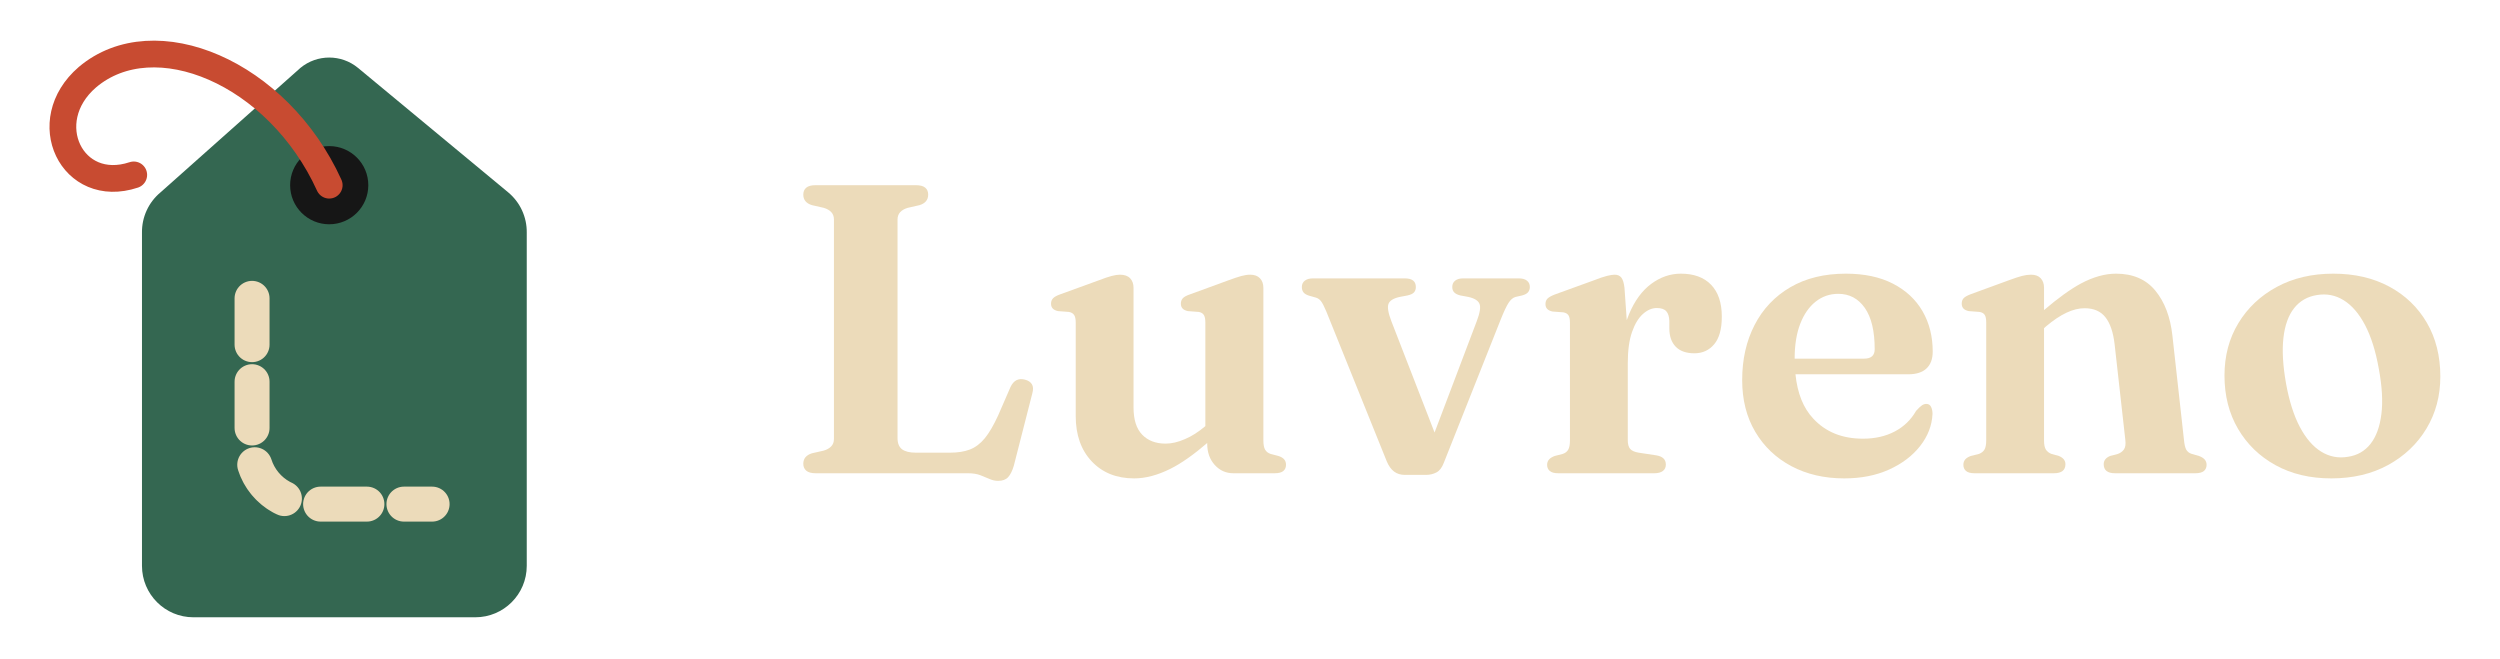
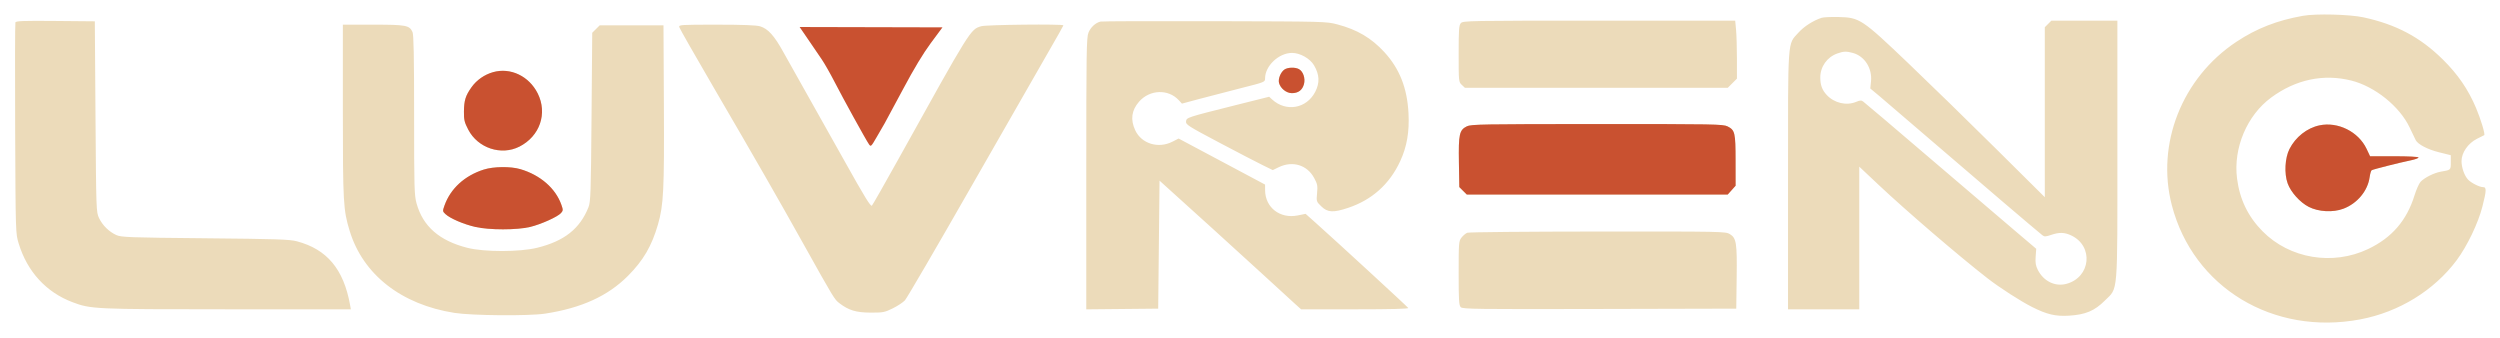
- <svg xmlns="http://www.w3.org/2000/svg" width="243" height="64" viewBox="0 0 243 64" role="img" aria-label="Luvreno">
-   <path d="M29.2 6.6a4.4 4.4 0 0 1 5.6 0l14.6 12.1a5 5 0 0 1 1.8 3.9V55a5 5 0 0 1-5 5H18.8a5 5 0 0 1-5-5V22.6a5 5 0 0 1 1.8-3.9z" fill="#346751" />
-   <circle cx="32" cy="18" r="3.8" fill="#161616" />
-   <path d="M24.5 29v14.5a5.5 5.5 0 0 0 5.5 5.5h12" fill="none" stroke="#ECDBBA" stroke-width="3.4" stroke-linecap="round" stroke-dasharray="4.5 3.6" />
-   <path d="M32 18C27 7 15 2 8.5 7.5 3.5 11.8 7 19 13 17" fill="none" stroke="#C84B31" stroke-width="2.6" stroke-linecap="round" />
-   <g fill="#ECDBBA">
-     <path d="M89.38 19.94L89.38 19.94L88.24 20.2Q87.76 20.34 87.5 20.62Q87.24 20.9 87.24 21.34L87.24 21.34L87.24 42.58Q87.24 43.34 87.68 43.67Q88.12 44 89.02 44L89.02 44L92.34 44Q93.48 44 94.28 43.69Q95.08 43.38 95.72 42.6Q96.36 41.82 97.02 40.38L97.02 40.38L98.22 37.62Q98.46 37.12 98.81 36.95Q99.16 36.78 99.62 36.9L99.62 36.9Q100.1 37.02 100.3 37.35Q100.5 37.68 100.34 38.24L100.34 38.24L98.54 45.28Q98.32 46.02 97.99 46.38Q97.66 46.74 97.02 46.74L97.02 46.74Q96.6 46.74 96.19 46.56Q95.78 46.38 95.29 46.19Q94.8 46 94.06 46L94.06 46L79.28 46Q78.66 46 78.37 45.75Q78.08 45.5 78.08 45.08L78.08 45.08Q78.08 44.32 78.92 44.06L78.92 44.06L80.06 43.8Q80.54 43.66 80.8 43.38Q81.06 43.1 81.06 42.66L81.06 42.66L81.06 21.34Q81.06 20.9 80.8 20.62Q80.54 20.34 80.06 20.2L80.06 20.2L78.92 19.94Q78.08 19.68 78.08 18.92L78.08 18.92Q78.08 18.48 78.37 18.24Q78.66 18 79.28 18L79.28 18L89.02 18Q89.64 18 89.93 18.24Q90.22 18.48 90.22 18.92L90.22 18.92Q90.22 19.68 89.38 19.94" />
-     <path d="M117.34 43.12L117.34 43.12L117.34 43.06Q115.34 44.78 113.78 45.56L113.78 45.56Q111.9 46.5 110.24 46.5L110.24 46.5Q107.68 46.5 106.12 44.85Q104.56 43.2 104.56 40.44L104.56 40.44L104.56 31.34Q104.56 30.84 104.4 30.61Q104.24 30.38 103.9 30.32L103.9 30.32L102.84 30.24Q102.48 30.16 102.32 29.98Q102.16 29.8 102.16 29.52L102.16 29.52Q102.16 29.2 102.36 28.99Q102.56 28.78 103.08 28.6L103.08 28.6L106.82 27.24Q107.6 26.94 108.06 26.82Q108.52 26.7 108.86 26.7L108.86 26.7Q109.52 26.7 109.85 27.05Q110.18 27.4 110.18 27.98L110.18 27.98L110.18 39.62Q110.18 41.38 111.02 42.25Q111.86 43.12 113.3 43.12L113.3 43.12Q114.18 43.12 115.18 42.68L115.18 42.68Q116.14 42.28 117.16 41.42L117.16 41.42L117.16 31.34Q117.16 30.84 117.01 30.61Q116.86 30.38 116.52 30.32L116.52 30.32L115.46 30.24Q115.1 30.16 114.94 29.98Q114.78 29.8 114.78 29.52L114.78 29.52Q114.78 29.2 114.97 28.99Q115.16 28.78 115.7 28.6L115.7 28.6L119.42 27.24Q120.18 26.96 120.65 26.83Q121.12 26.7 121.52 26.7L121.52 26.7Q122.14 26.7 122.47 27.05Q122.8 27.4 122.8 27.98L122.8 27.98L122.8 42.8Q122.8 43.42 122.97 43.71Q123.14 44 123.5 44.12L123.5 44.12L124.26 44.32Q124.64 44.44 124.82 44.65Q125 44.86 125 45.18L125 45.18Q125 45.56 124.74 45.78Q124.48 46 123.9 46L123.9 46L119.88 46Q118.8 46 118.07 45.19Q117.34 44.38 117.34 43.12" />
-     <path d="M138.6 46.16L138.6 46.16L136.56 46.16Q135.94 46.16 135.51 45.84Q135.08 45.52 134.8 44.86L134.8 44.86L128.92 30.28Q128.6 29.52 128.39 29.26Q128.18 29 127.88 28.92L127.88 28.92L127.24 28.74Q126.86 28.62 126.7 28.42Q126.54 28.22 126.54 27.9L126.54 27.9Q126.54 27.5 126.83 27.28Q127.12 27.06 127.6 27.06L127.6 27.06L136.56 27.06Q137.62 27.06 137.62 27.9L137.62 27.9Q137.62 28.22 137.44 28.42Q137.26 28.62 136.8 28.72L136.8 28.72L136.06 28.86Q135.14 29.06 134.96 29.54Q134.78 30.02 135.24 31.22L135.24 31.22L139.44 42.04L143.54 31.22Q144 30.02 143.81 29.54Q143.62 29.06 142.72 28.86L142.72 28.86L141.96 28.72Q141.54 28.62 141.35 28.42Q141.16 28.22 141.16 27.9L141.16 27.9Q141.16 27.5 141.44 27.28Q141.72 27.06 142.2 27.06L142.2 27.06L147.64 27.06Q148.14 27.06 148.42 27.28Q148.7 27.5 148.7 27.9L148.7 27.9Q148.7 28.18 148.54 28.39Q148.38 28.6 147.94 28.72L147.94 28.72L147.32 28.86Q146.94 28.96 146.63 29.44Q146.32 29.92 145.86 31.08L145.86 31.08L140.34 44.98Q140.08 45.68 139.62 45.92Q139.16 46.16 138.6 46.16" />
-     <path d="M157.9 27.98L157.9 27.98L158.12 31.12Q158.22 30.82 158.34 30.54L158.34 30.54Q159.16 28.58 160.5 27.59Q161.84 26.6 163.38 26.6L163.38 26.6Q165.28 26.6 166.32 27.68Q167.36 28.76 167.36 30.78L167.36 30.78Q167.36 32.58 166.62 33.46Q165.88 34.34 164.7 34.34L164.7 34.34Q163.5 34.34 162.88 33.7Q162.26 33.06 162.26 31.92L162.26 31.92L162.26 31.2Q162.24 30.56 161.96 30.25Q161.68 29.94 161.04 29.94L161.04 29.94Q160.34 29.94 159.69 30.52Q159.04 31.1 158.63 32.28Q158.22 33.46 158.22 35.3L158.22 35.3L158.22 42.78Q158.22 43.36 158.45 43.63Q158.68 43.9 159.28 44L159.28 44L161 44.26Q161.46 44.34 161.69 44.56Q161.92 44.78 161.92 45.16L161.92 45.16Q161.92 45.56 161.63 45.78Q161.34 46 160.8 46L160.8 46L151.46 46Q150.9 46 150.64 45.78Q150.38 45.56 150.38 45.18L150.38 45.18Q150.38 44.88 150.56 44.67Q150.74 44.46 151.12 44.32L151.12 44.32L151.9 44.12Q152.26 44 152.43 43.71Q152.6 43.42 152.6 42.8L152.6 42.8L152.6 31.38Q152.6 30.86 152.45 30.64Q152.3 30.42 151.96 30.36L151.96 30.36L150.9 30.28Q150.54 30.2 150.38 30.02Q150.22 29.84 150.22 29.56L150.22 29.56Q150.22 29.22 150.42 29.02Q150.62 28.82 151.14 28.62L151.14 28.62L154.78 27.3Q155.76 26.92 156.22 26.81Q156.68 26.7 156.94 26.7L156.94 26.7Q157.38 26.7 157.6 26.99Q157.82 27.28 157.9 27.98" />
-     <path d="M187.86 34.18L187.86 34.18Q187.86 35.24 187.26 35.81Q186.66 36.38 185.5 36.38L185.5 36.38L174.52 36.38Q174.8 39.16 176.26 40.7L176.26 40.7Q178.06 42.64 181.08 42.64L181.08 42.64Q182.84 42.64 184.17 41.94Q185.5 41.24 186.24 39.94L186.24 39.94Q186.6 39.54 186.81 39.4Q187.02 39.26 187.24 39.26L187.24 39.26Q187.56 39.26 187.7 39.55Q187.84 39.84 187.84 40.24L187.84 40.24Q187.76 41.92 186.64 43.35Q185.52 44.78 183.62 45.64Q181.72 46.5 179.26 46.5L179.26 46.5Q176.36 46.5 174.12 45.31Q171.88 44.12 170.61 41.97Q169.34 39.82 169.34 36.94L169.34 36.94Q169.34 33.92 170.55 31.58Q171.76 29.24 174.02 27.92Q176.28 26.6 179.42 26.6L179.42 26.6Q182.1 26.6 183.99 27.57Q185.88 28.54 186.87 30.25Q187.86 31.96 187.86 34.18M174.44 34.86L181.2 34.86Q182.22 34.86 182.22 33.94L182.22 33.94Q182.22 31.3 181.26 29.93Q180.3 28.56 178.68 28.56L178.68 28.56Q177.44 28.56 176.48 29.32Q175.52 30.08 174.98 31.48L174.98 31.48Q174.44 32.88 174.44 34.86L174.44 34.86" />
-     <path d="M198.68 27.96L198.68 27.96L198.68 30.14Q200.74 28.38 202.26 27.56L202.26 27.56Q204.06 26.6 205.68 26.6L205.68 26.6Q208.14 26.6 209.5 28.25Q210.86 29.9 211.16 32.64L211.16 32.64L212.28 42.74Q212.34 43.4 212.5 43.7Q212.66 44 213.04 44.12L213.04 44.12L213.74 44.32Q214.12 44.46 214.3 44.67Q214.48 44.88 214.48 45.18L214.48 45.18Q214.48 45.56 214.22 45.78Q213.96 46 213.38 46L213.38 46L205.58 46Q204.48 46 204.48 45.12L204.48 45.12Q204.48 44.58 205.1 44.32L205.1 44.32L205.86 44.12Q206.24 43.98 206.45 43.68Q206.66 43.38 206.58 42.74L206.58 42.74L205.54 33.46Q205.34 31.72 204.65 30.84Q203.96 29.96 202.62 29.96L202.62 29.96Q201.78 29.96 200.85 30.4Q199.92 30.84 198.88 31.72L198.88 31.72L198.68 31.9L198.68 42.8Q198.68 43.42 198.86 43.7Q199.04 43.98 199.4 44.12L199.4 44.12L200.12 44.32Q200.76 44.58 200.76 45.12L200.76 45.12Q200.76 46 199.64 46L199.64 46L191.92 46Q191.36 46 191.1 45.78Q190.84 45.56 190.84 45.18L190.84 45.18Q190.84 44.88 191.01 44.67Q191.18 44.46 191.56 44.32L191.56 44.32L192.36 44.12Q192.72 43.98 192.89 43.7Q193.06 43.42 193.06 42.8L193.06 42.8L193.06 31.34Q193.06 30.82 192.91 30.6Q192.76 30.38 192.42 30.32L192.42 30.32L191.36 30.24Q191 30.16 190.84 29.98Q190.68 29.8 190.68 29.52L190.68 29.52Q190.68 29.18 190.87 28.98Q191.06 28.78 191.6 28.58L191.6 28.58L195.32 27.22Q196.08 26.94 196.54 26.82Q197 26.7 197.42 26.7L197.42 26.7Q198.04 26.7 198.36 27.05Q198.68 27.4 198.68 27.96" />
-     <path d="M226.8 26.6L226.8 26.6Q229.9 26.6 232.24 27.86Q234.58 29.12 235.89 31.37Q237.2 33.62 237.2 36.6L237.2 36.6Q237.2 39.42 235.85 41.66Q234.5 43.9 232.12 45.2Q229.74 46.5 226.6 46.5L226.6 46.5Q223.52 46.5 221.19 45.22Q218.86 43.94 217.54 41.69Q216.22 39.44 216.22 36.5L216.22 36.5Q216.22 33.64 217.57 31.41Q218.92 29.18 221.3 27.89Q223.68 26.6 226.8 26.6M228.22 44.4L228.22 44.4Q229.58 44.2 230.41 43.15Q231.24 42.1 231.47 40.26Q231.7 38.42 231.22 35.84L231.22 35.84Q230.76 33.26 229.88 31.59Q229 29.92 227.8 29.18Q226.6 28.44 225.2 28.68L225.2 28.68Q223.82 28.9 222.99 29.95Q222.16 31 221.95 32.83Q221.74 34.66 222.2 37.26L222.2 37.26Q222.66 39.82 223.54 41.49Q224.42 43.16 225.62 43.9Q226.82 44.64 228.22 44.4" />
+ <svg xmlns="http://www.w3.org/2000/svg" zoomAndPan="magnify" viewBox="40 116.5 1045 141" width="1045" height="141" preserveAspectRatio="xMidYMid meet" version="1.0">
+   <defs>
+     <clipPath id="5f40b5c1f2">
+       <path d="M 46.262 122.559 L 1079 122.559 L 1079 252 L 46.262 252 Z M 46.262 122.559 " clip-rule="nonzero" />
+     </clipPath>
+   </defs>
+   <g clip-path="url(#5f40b5c1f2)">
+     <path fill="#ecdbba" d="M 1002.613 123.109 C 991.801 125.031 983.254 128.371 974.797 133.98 C 952.09 149.043 941.172 176.699 947.828 202.297 C 956.77 236.684 990.188 256.898 1026.668 249.988 C 1042.762 246.938 1057.418 237.938 1066.859 225.309 C 1071.242 219.445 1075.887 209.777 1077.641 202.863 C 1079.375 196.035 1079.418 194.719 1077.887 194.719 C 1076.422 194.719 1072.859 192.91 1071.609 191.531 C 1070.074 189.836 1068.918 186.543 1068.918 183.859 C 1068.918 180.328 1071.652 176.379 1075.383 174.516 C 1076.926 173.746 1078.281 173.062 1078.395 173.004 C 1078.902 172.73 1077.023 166.457 1074.98 161.609 C 1071.738 153.918 1067.398 147.578 1061.129 141.391 C 1051.648 132.031 1041.625 126.711 1027.898 123.742 C 1022.145 122.5 1008.039 122.145 1002.613 123.109 Z M 801.438 123.941 C 797.914 125.094 794.082 127.547 791.738 130.152 C 787.121 135.277 787.391 131.453 787.391 192.016 L 787.391 245.793 L 817.176 245.793 L 817.176 186.164 L 825.18 193.699 C 836.875 204.703 858.809 223.527 870.75 232.805 C 875.898 236.801 884.582 242.395 889.434 244.836 C 895.617 247.945 899.207 248.789 904.805 248.453 C 911.734 248.035 915.512 246.449 919.812 242.156 C 925.445 236.539 925.066 241.109 925.066 178.902 L 925.066 125.129 L 897.48 125.129 L 896.102 126.508 L 894.723 127.883 L 894.73 198.93 L 874.355 178.715 C 863.148 167.594 846.707 151.559 837.816 143.074 C 818.281 124.438 817.355 123.824 808.543 123.613 C 805.41 123.543 802.211 123.688 801.438 123.941 Z M 46.441 125.871 C 46.281 126.293 46.234 146.309 46.336 170.359 C 46.523 214.016 46.527 214.09 47.809 218.281 C 51.391 230.023 59.289 238.648 70.254 242.797 C 77.973 245.719 79.461 245.785 135.113 245.789 L 186.656 245.793 L 186.332 243.969 C 183.648 229.016 176.672 220.676 164.074 217.355 C 161.059 216.559 155.582 216.379 125.715 216.098 C 93.797 215.793 90.688 215.68 88.629 214.754 C 85.586 213.387 82.832 210.676 81.391 207.629 C 80.219 205.148 80.195 204.414 79.918 165.258 L 79.637 125.41 L 63.188 125.262 C 49.754 125.141 46.68 125.25 46.441 125.871 Z M 499.961 125.523 C 497.848 126.082 495.875 127.922 494.969 130.184 C 494.156 132.215 494.062 138.277 494.062 189.129 L 494.062 245.809 L 524.125 245.512 L 524.406 218.758 L 524.688 192.008 L 530.059 196.871 C 533.012 199.547 540.594 206.402 546.914 212.109 C 553.234 217.816 562.938 226.656 568.477 231.754 C 574.02 236.852 579.746 242.094 581.203 243.406 L 583.855 245.793 L 606.426 245.793 C 621.445 245.793 628.875 245.602 628.641 245.227 C 628.297 244.668 598.406 217.172 590.027 209.703 L 585.742 205.883 L 582.469 206.547 C 575.059 208.047 568.852 203.258 568.812 196.012 L 568.801 193.656 L 564.164 191.18 C 561.613 189.816 553.48 185.484 546.094 181.555 L 532.66 174.406 L 530.078 175.723 C 524.18 178.734 517.148 176.578 514.527 170.957 C 512.445 166.488 512.973 162.59 516.145 158.98 C 520.613 153.898 528.348 153.625 532.742 158.395 L 534.055 159.816 L 541.172 157.898 C 545.086 156.84 552.906 154.816 558.543 153.391 C 568.734 150.82 568.801 150.797 568.801 149.262 C 568.801 144.055 574.523 138.637 580.039 138.617 C 583.422 138.605 587.598 140.957 589.277 143.82 C 591.555 147.707 591.711 151.113 589.773 154.871 C 586.156 161.895 577.602 163.422 571.758 158.086 L 570.504 156.938 L 556.305 160.5 C 535.953 165.609 535.961 165.605 535.762 167.273 C 535.605 168.566 536.633 169.219 549.527 176.043 C 557.191 180.098 565.387 184.355 567.742 185.504 L 572.023 187.598 L 574.523 186.387 C 580.273 183.609 586.332 185.43 589.273 190.82 C 590.691 193.426 590.828 194.121 590.539 197.234 C 590.215 200.691 590.23 200.742 592.312 202.773 C 594.938 205.332 597.316 205.461 603.539 203.379 C 613.508 200.043 620.848 193.461 625.273 183.895 C 628.09 177.805 629.152 171.68 628.754 163.855 C 628.215 153.316 625.027 145.227 618.68 138.309 C 613.258 132.398 607.305 128.883 599.031 126.703 C 594.434 125.488 593.723 125.473 547.727 125.352 C 522.074 125.285 500.582 125.363 499.961 125.523 Z M 650.648 126.156 C 649.844 127.043 649.719 128.789 649.719 138.965 C 649.719 150.559 649.738 150.77 651.02 151.969 L 652.32 153.191 L 762.215 153.191 L 764.129 151.281 L 766.039 149.375 L 766.035 141.039 C 766.031 136.457 765.867 131 765.672 128.918 L 765.312 125.129 L 708.445 125.129 C 654.066 125.129 651.535 125.172 650.648 126.156 Z M 183.316 162.871 C 183.316 201.242 183.488 204.234 186.156 212.992 C 191.719 231.254 207.742 243.801 229.953 247.285 C 237.32 248.441 261.109 248.637 267.883 247.594 C 283.082 245.254 294.102 240.23 302.473 231.828 C 308.918 225.359 312.426 219.344 315.039 210.293 C 317.379 202.18 317.688 195.965 317.504 160.207 L 317.336 127.094 L 290.668 127.094 L 287.551 130.203 L 287.262 165.41 C 287 197.332 286.879 200.848 285.98 203.121 C 282.418 212.105 275.844 217.301 264.512 220.074 C 257.191 221.867 242.527 221.883 235.441 220.109 C 223.711 217.168 216.789 211.137 214.125 201.535 C 213.18 198.137 213.098 195.082 213.098 164.594 C 213.098 140.02 212.922 130.973 212.426 129.883 C 211.141 127.07 209.762 126.812 195.984 126.812 L 183.312 126.812 Z M 323.938 127.852 C 324.086 128.422 330.527 139.727 338.25 152.965 C 356.141 183.637 365.277 199.559 376.051 218.852 C 388.531 241.199 388.832 241.691 390.852 243.23 C 394.781 246.223 397.828 247.145 403.883 247.172 C 409.105 247.191 409.781 247.066 413.16 245.402 C 415.168 244.414 417.461 242.902 418.262 242.035 C 419.062 241.168 431.555 219.75 446.02 194.441 C 460.484 169.129 475.062 143.688 478.414 137.902 C 481.766 132.117 484.508 127.254 484.508 127.098 C 484.508 126.48 452.309 126.82 450.176 127.457 C 445.605 128.824 445.969 128.238 415.262 183.496 C 409.684 193.527 404.828 202.055 404.469 202.445 C 403.961 202.996 401.434 198.883 393.082 183.926 C 387.176 173.348 379.762 160.148 376.605 154.594 C 373.449 149.035 369.336 141.711 367.465 138.316 C 363.656 131.395 361.035 128.496 357.691 127.492 C 356.141 127.031 350.355 126.812 339.539 126.812 C 324.363 126.812 323.676 126.859 323.938 127.852 Z M 814.52 138.633 C 819.434 139.996 822.648 145.055 822.082 150.535 L 821.777 153.484 L 825.797 156.836 C 828.008 158.68 838.922 168.027 850.047 177.609 C 867.848 192.941 890.988 212.66 893.734 214.84 C 894.543 215.484 895.102 215.461 897.336 214.699 C 900.75 213.539 902.898 213.582 905.68 214.867 C 915.262 219.297 913.98 232.457 903.703 235.164 C 899.02 236.398 894.227 234.051 891.824 229.348 C 890.926 227.586 890.719 226.34 890.902 223.789 L 891.145 220.496 L 882.41 213.082 C 877.609 209 863.938 197.34 852.031 187.168 C 829.273 167.727 820.301 160.105 818.797 158.938 C 818.066 158.367 817.504 158.395 815.863 159.078 C 811.801 160.773 806.75 159.594 803.582 156.207 C 801.645 154.133 800.879 152.062 800.879 148.887 C 800.879 144.379 803.707 140.379 807.98 138.859 C 810.633 137.914 811.785 137.875 814.52 138.633 Z M 576.871 145.59 C 575.336 146.664 574.203 149.457 574.625 151.125 C 575.203 153.426 577.703 155.434 579.988 155.434 C 582.676 155.434 584.359 154.188 585.051 151.695 C 585.715 149.293 584.723 146.336 582.934 145.379 C 581.324 144.52 578.246 144.625 576.871 145.59 Z M 246.141 146.652 C 242.512 147.664 239.219 149.965 237.086 152.977 C 234.594 156.496 233.98 158.461 233.93 163.102 C 233.895 166.594 234.129 167.59 235.73 170.68 C 239.73 178.398 249.48 181.645 257.094 177.793 C 265.652 173.457 268.949 163.914 264.77 155.559 C 261.145 148.32 253.41 144.621 246.141 146.652 Z M 1022.84 150.172 C 1032.684 152.637 1043.043 160.961 1047.203 169.746 C 1048.375 172.215 1049.527 174.613 1049.77 175.078 C 1050.688 176.852 1054.77 178.98 1059.508 180.156 L 1064.426 181.375 L 1064.426 184.363 C 1064.426 187.609 1064.496 187.543 1060.242 188.262 C 1057.418 188.742 1053.242 190.855 1051.75 192.559 C 1051.117 193.285 1050.012 195.773 1049.293 198.086 C 1046.008 208.691 1039.812 215.867 1029.863 220.598 C 1015.059 227.637 997.07 224.617 985.762 213.188 C 979.676 207.035 976.188 199.824 975.082 191.098 C 973.465 178.383 979.23 164.723 989.363 157.266 C 999.609 149.723 1011.223 147.266 1022.84 150.172 Z M 653.156 169.301 C 650.012 170.852 649.625 172.602 649.824 184.391 L 650 194.695 L 653.113 197.809 L 762.195 197.809 L 763.836 195.973 L 765.477 194.141 L 765.469 183.629 C 765.457 171.922 765.215 170.887 762.098 169.324 C 760.273 168.414 756.512 168.344 707.598 168.355 C 659.734 168.367 654.887 168.453 653.156 169.301 Z M 1009.547 168.898 C 1004.34 169.992 999.543 173.773 996.996 178.801 C 995.105 182.531 994.758 189.016 996.23 193.121 C 997.559 196.824 1001.398 201.102 1005.078 202.98 C 1009.148 205.055 1015.195 205.379 1019.512 203.75 C 1025.332 201.559 1029.723 196.289 1030.508 190.555 C 1030.703 189.125 1031.09 187.816 1031.363 187.648 C 1031.965 187.277 1043.18 184.441 1047.707 183.516 C 1049.484 183.152 1050.938 182.621 1050.938 182.332 C 1050.938 182.031 1046.676 181.812 1040.816 181.812 L 1030.695 181.812 L 1029.227 178.715 C 1025.828 171.547 1017.273 167.281 1009.547 168.898 Z M 242.203 187.387 C 234.184 189.945 228.289 195.355 225.781 202.461 C 224.98 204.719 225 204.875 226.184 205.98 C 228.145 207.812 233.77 210.234 238.664 211.355 C 244.488 212.691 256.09 212.691 261.602 211.359 C 266.156 210.258 273.102 207.133 274.492 205.559 C 275.398 204.535 275.414 204.238 274.656 202.098 C 272.223 195.203 265.863 189.676 257.527 187.207 C 253.441 185.996 246.293 186.078 242.203 187.387 Z M 653.309 213.789 C 652.656 214.055 651.578 214.957 650.918 215.797 C 649.77 217.258 649.719 217.883 649.719 230.676 C 649.719 242.082 649.848 244.156 650.602 244.91 C 651.398 245.707 657.238 245.781 708.625 245.652 L 765.758 245.512 L 765.926 232.602 C 766.117 217.973 765.809 216.016 763.059 214.34 C 761.309 213.273 759.832 213.246 707.879 213.277 C 678.516 213.297 653.961 213.527 653.309 213.789 Z M 653.309 213.789 " fill-opacity="1" fill-rule="evenodd" />
  </g>
+   <path fill="#c95130" d="M 377.82 133.016 C 379.785 135.891 382.352 139.648 383.516 141.367 C 384.684 143.086 387.066 147.27 388.809 150.664 C 392.383 157.629 401.984 175.043 403.23 176.816 C 404.012 177.934 404.145 177.809 406.422 173.863 C 407.727 171.598 409.238 168.988 409.781 168.062 C 410.324 167.137 413.805 160.668 417.523 153.684 C 422.02 145.234 425.895 138.809 429.117 134.461 L 433.953 127.934 L 374.242 127.789 Z M 576.867 145.59 C 575.336 146.664 574.203 149.457 574.625 151.125 C 575.203 153.426 577.703 155.434 579.988 155.434 C 582.672 155.434 584.359 154.188 585.047 151.695 C 585.715 149.293 584.723 146.336 582.93 145.379 C 581.324 144.52 578.246 144.625 576.867 145.59 Z M 246.137 146.652 C 242.508 147.664 239.219 149.965 237.086 152.977 C 234.59 156.496 233.98 158.461 233.93 163.102 C 233.891 166.594 234.129 167.59 235.73 170.68 C 239.727 178.398 249.48 181.645 257.094 177.793 C 265.652 173.457 268.945 163.914 264.766 155.559 C 261.145 148.32 253.41 144.621 246.137 146.652 Z M 653.156 169.301 C 650.012 170.852 649.625 172.602 649.824 184.391 L 649.996 194.695 L 651.555 196.254 L 653.113 197.805 L 762.195 197.805 L 765.477 194.141 L 765.465 183.625 C 765.457 171.922 765.215 170.887 762.098 169.324 C 760.273 168.41 756.512 168.344 707.598 168.355 C 659.73 168.367 654.887 168.453 653.156 169.301 Z M 1009.547 168.898 C 1004.34 169.992 999.543 173.773 996.996 178.797 C 995.105 182.531 994.758 189.016 996.23 193.121 C 997.559 196.824 1001.398 201.102 1005.078 202.98 C 1009.148 205.055 1015.195 205.379 1019.512 203.75 C 1025.332 201.559 1029.719 196.289 1030.508 190.555 C 1030.703 189.125 1031.09 187.816 1031.363 187.648 C 1031.961 187.277 1043.176 184.441 1047.707 183.516 C 1049.484 183.152 1050.938 182.621 1050.938 182.332 C 1050.938 182.031 1046.672 181.812 1040.816 181.812 L 1030.691 181.812 L 1029.223 178.711 C 1025.824 171.543 1017.273 167.277 1009.547 168.898 Z M 242.203 187.387 C 234.18 189.945 228.289 195.355 225.777 202.461 C 224.98 204.719 225 204.875 226.184 205.98 C 228.145 207.812 233.77 210.23 238.664 211.355 C 244.488 212.691 256.09 212.691 261.602 211.359 C 266.152 210.258 273.102 207.133 274.492 205.559 C 275.398 204.535 275.41 204.238 274.656 202.098 C 272.219 195.203 265.863 189.676 257.527 187.207 C 253.441 185.996 246.293 186.078 242.203 187.387 Z M 242.203 187.387 " fill-opacity="1" fill-rule="evenodd" />
</svg>
